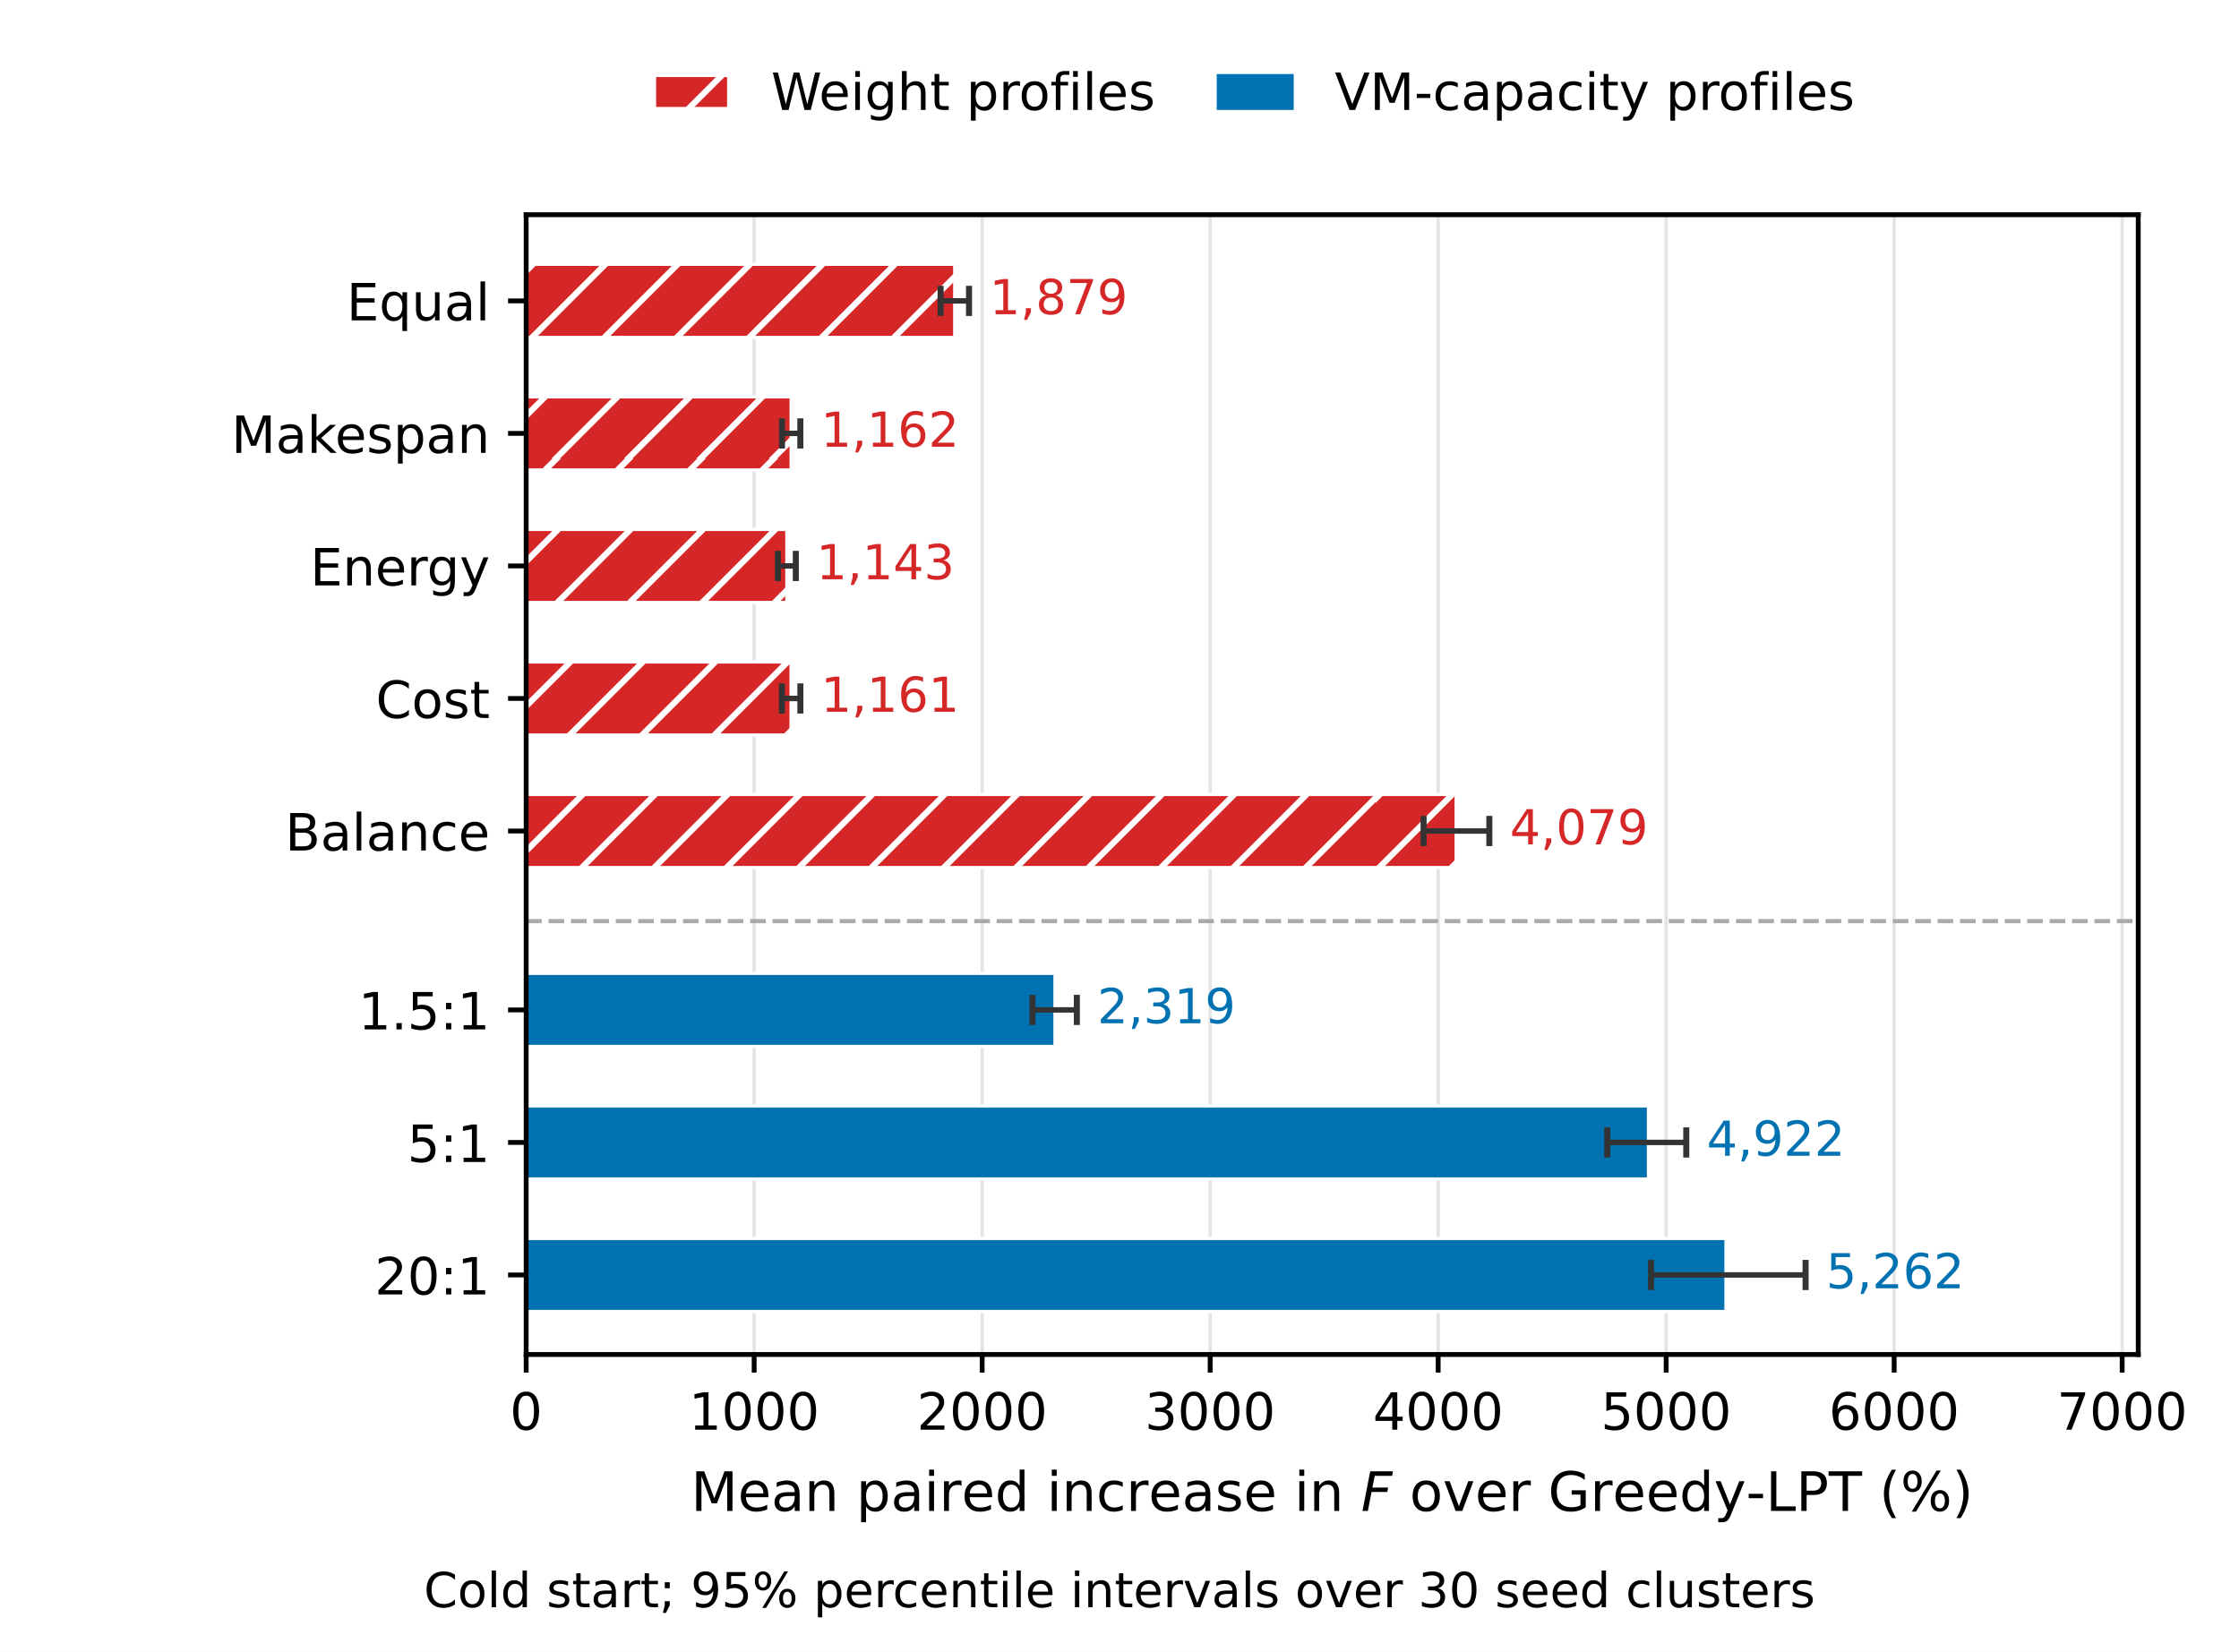
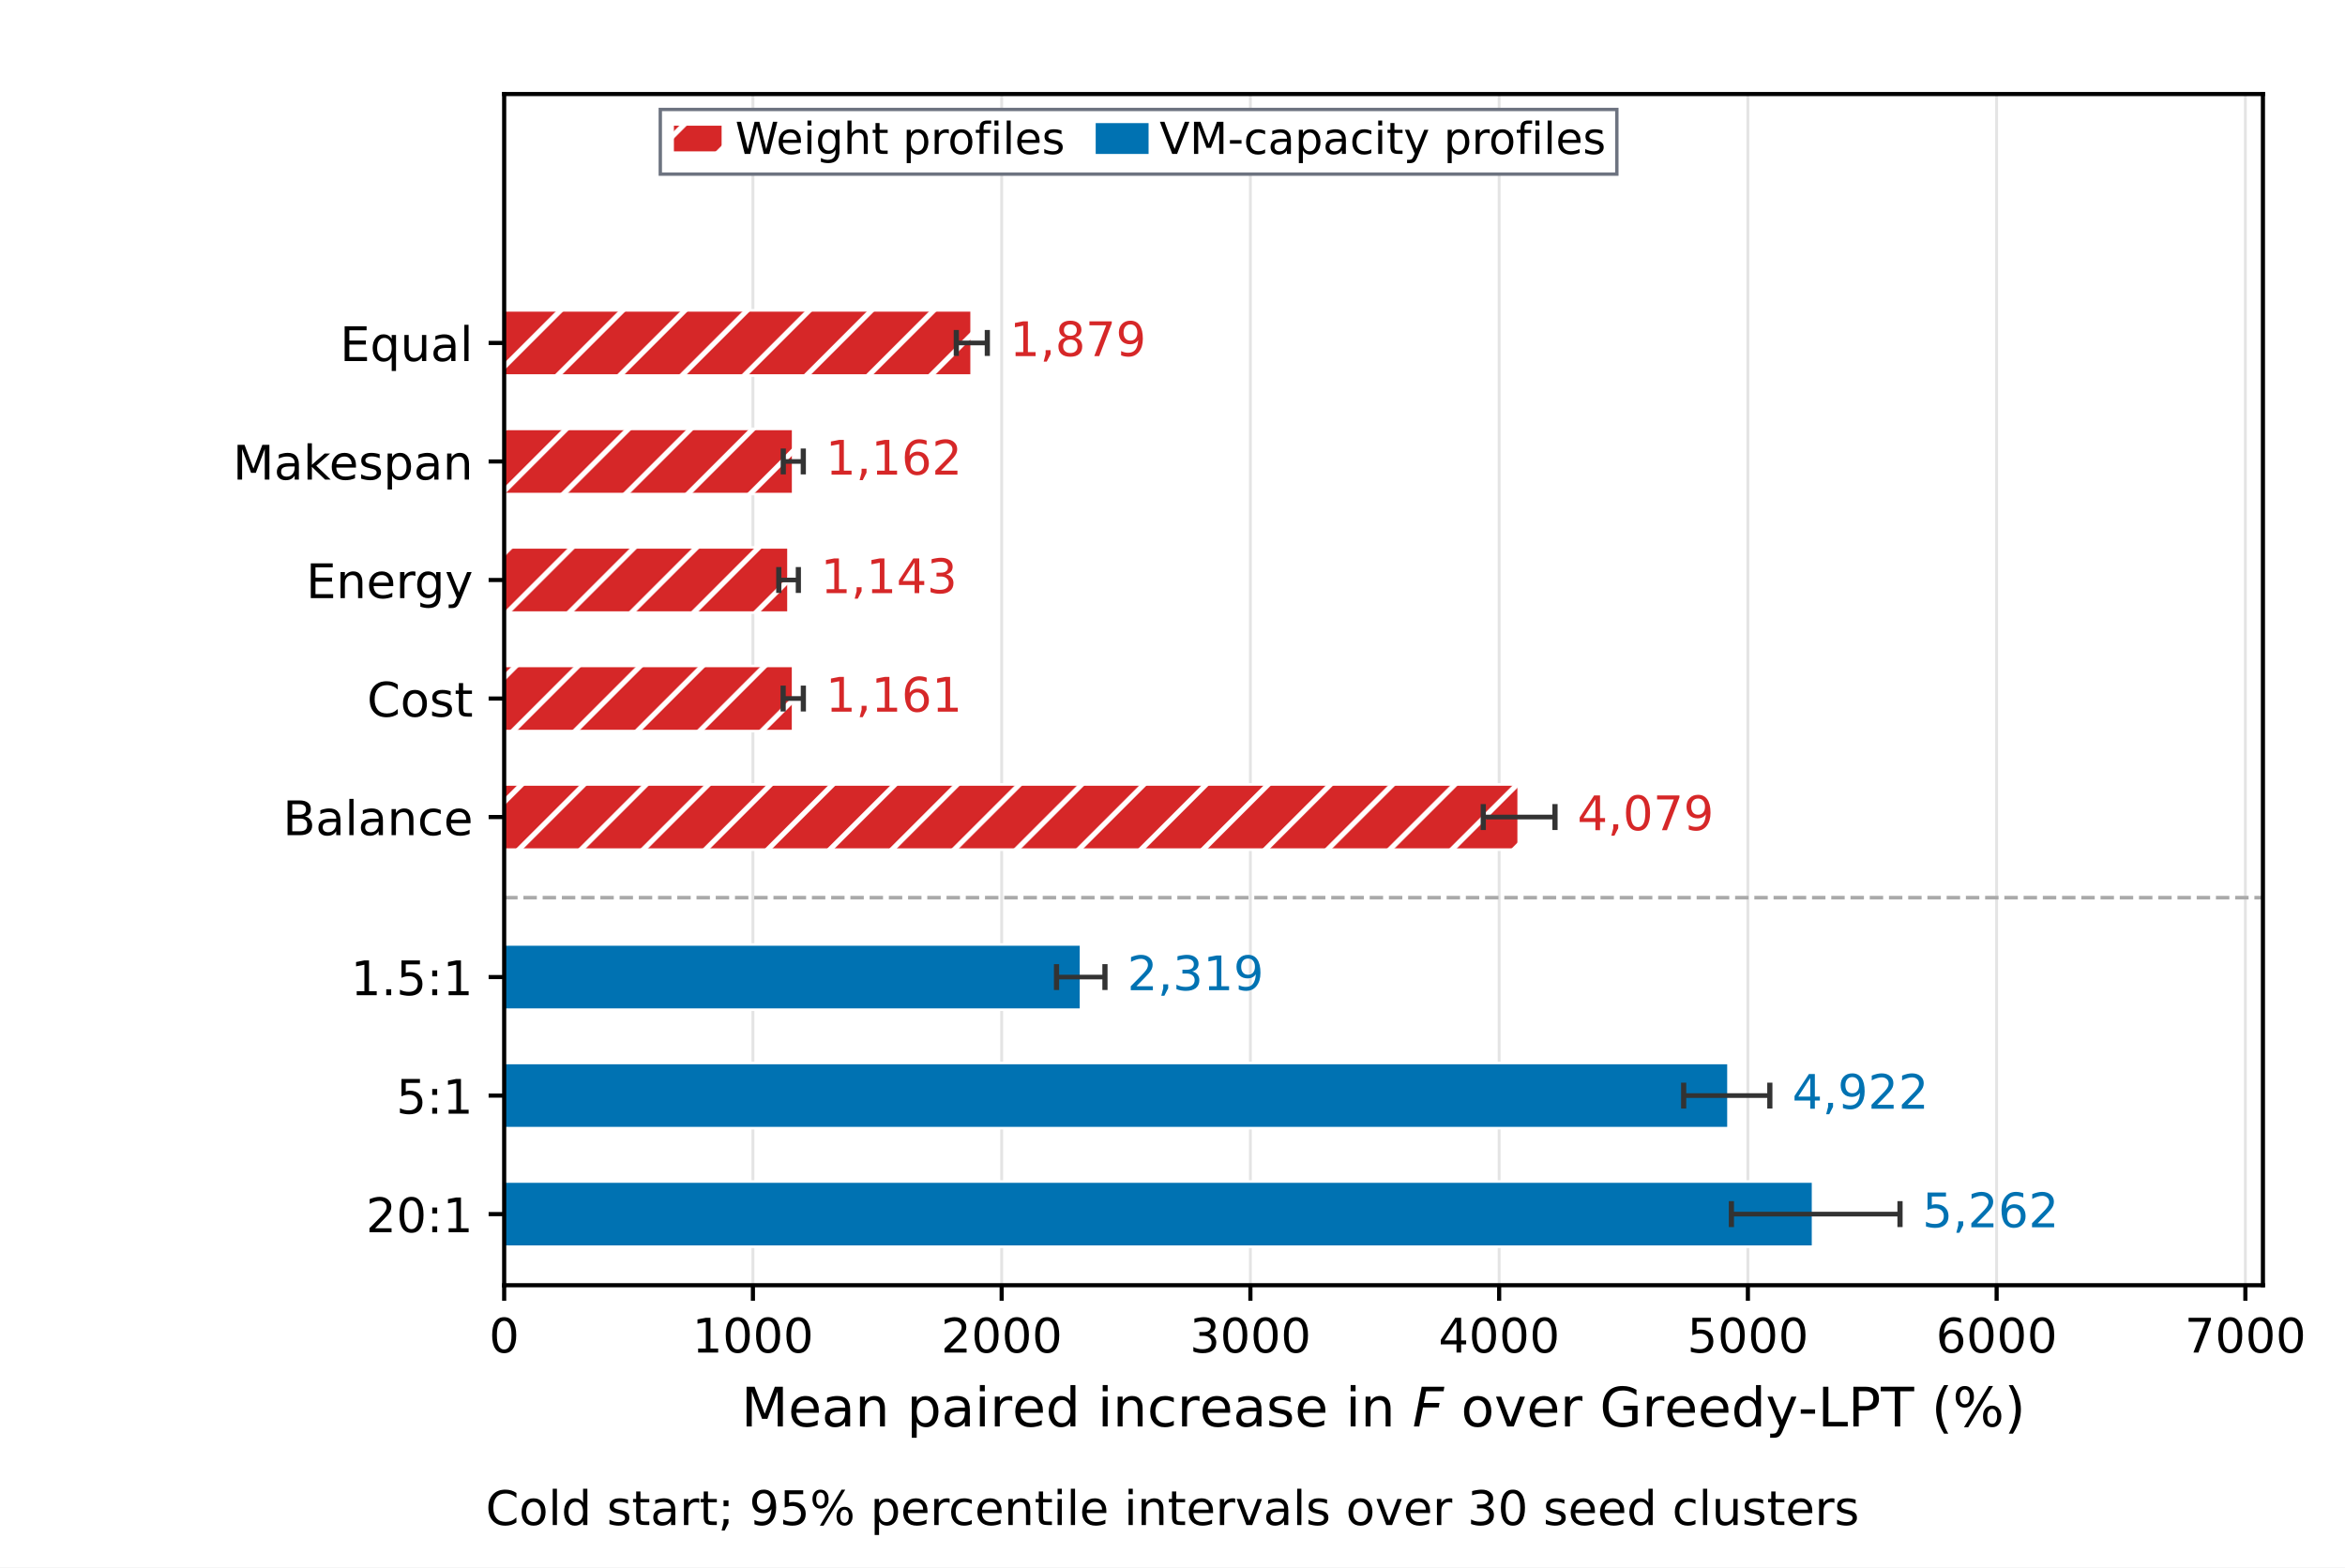
- <svg xmlns="http://www.w3.org/2000/svg" xmlns:xlink="http://www.w3.org/1999/xlink" width="370.772pt" height="273.6pt" viewBox="0 0 370.772 273.6" version="1.1">
+ <svg xmlns="http://www.w3.org/2000/svg" xmlns:xlink="http://www.w3.org/1999/xlink" width="452.341pt" height="302.4pt" viewBox="0 0 452.341 302.4" version="1.1">
  <defs>
    <style type="text/css">*{stroke-linejoin: round; stroke-linecap: butt}</style>
  </defs>
  <g id="figure_1">
    <g id="patch_1">
-       <path d="M 0 273.6  L 370.772 273.6  L 370.772 0  L 0 0  z " style="fill: #ffffff" />
+       <path d="M 0 302.4  L 452.341 302.4  L 452.341 0  L 0 0  z " style="fill: #ffffff" />
    </g>
    <g id="axes_1">
      <g id="patch_2">
-         <path d="M 87.131 224.352  L 354.087 224.352  L 354.087 35.568  L 87.131 35.568  z " style="fill: #ffffff" />
+         <path d="M 97.253 247.968  L 436.509 247.968  L 436.509 18.144  L 97.253 18.144  z " style="fill: #ffffff" />
      </g>
      <g id="matplotlib.axis_1">
        <g id="xtick_1">
          <g id="line2d_1">
-             <path d="M 87.131 224.352  L 87.131 35.568  " clip-path="url(#p1572d482dd)" style="fill: none; stroke: #e4e4e4; stroke-width: 0.55; stroke-linecap: square" />
+             <path d="M 97.253 247.968  L 97.253 18.144  " clip-path="url(#p13bba86747)" style="fill: none; stroke: #e4e4e4; stroke-width: 0.55; stroke-linecap: square" />
          </g>
          <g id="line2d_2">
            <defs>
              <path id="mb1f124d450" d="M 0 0  L 0 3  " style="stroke: #000000; stroke-width: 0.8" />
            </defs>
            <g>
-               <use xlink:href="#mb1f124d450" x="87.131" y="224.352" style="stroke: #000000; stroke-width: 0.8" />
+               <use xlink:href="#mb1f124d450" x="97.253" y="247.968" style="stroke: #000000; stroke-width: 0.8" />
            </g>
          </g>
          <g id="text_1">
-             <text style="font-size: 8.5px; font-family: 'DejaVu Sans'; text-anchor: middle" x="87.131" y="236.811" transform="rotate(-0 87.13134 236.8107)">0</text>
+             <text style="font-size: 9.2px; font-family: 'DejaVu Sans'; text-anchor: middle" x="97.253" y="260.959" transform="rotate(-0 97.25341 260.9586)">0</text>
          </g>
        </g>
        <g id="xtick_2">
          <g id="line2d_3">
-             <path d="M 124.887 224.352  L 124.887 35.568  " clip-path="url(#p1572d482dd)" style="fill: none; stroke: #e4e4e4; stroke-width: 0.55; stroke-linecap: square" />
+             <path d="M 145.235 247.968  L 145.235 18.144  " clip-path="url(#p13bba86747)" style="fill: none; stroke: #e4e4e4; stroke-width: 0.55; stroke-linecap: square" />
          </g>
          <g id="line2d_4">
            <g>
-               <use xlink:href="#mb1f124d450" x="124.887" y="224.352" style="stroke: #000000; stroke-width: 0.8" />
+               <use xlink:href="#mb1f124d450" x="145.235" y="247.968" style="stroke: #000000; stroke-width: 0.8" />
            </g>
          </g>
          <g id="text_2">
-             <text style="font-size: 8.5px; font-family: 'DejaVu Sans'; text-anchor: middle" x="124.887" y="236.811" transform="rotate(-0 124.8873 236.8107)">1000</text>
+             <text style="font-size: 9.2px; font-family: 'DejaVu Sans'; text-anchor: middle" x="145.235" y="260.959" transform="rotate(-0 145.235 260.9586)">1000</text>
          </g>
        </g>
        <g id="xtick_3">
          <g id="line2d_5">
-             <path d="M 162.643 224.352  L 162.643 35.568  " clip-path="url(#p1572d482dd)" style="fill: none; stroke: #e4e4e4; stroke-width: 0.55; stroke-linecap: square" />
+             <path d="M 193.217 247.968  L 193.217 18.144  " clip-path="url(#p13bba86747)" style="fill: none; stroke: #e4e4e4; stroke-width: 0.55; stroke-linecap: square" />
          </g>
          <g id="line2d_6">
            <g>
-               <use xlink:href="#mb1f124d450" x="162.643" y="224.352" style="stroke: #000000; stroke-width: 0.8" />
+               <use xlink:href="#mb1f124d450" x="193.217" y="247.968" style="stroke: #000000; stroke-width: 0.8" />
            </g>
          </g>
          <g id="text_3">
-             <text style="font-size: 8.5px; font-family: 'DejaVu Sans'; text-anchor: middle" x="162.643" y="236.811" transform="rotate(-0 162.6433 236.8107)">2000</text>
+             <text style="font-size: 9.2px; font-family: 'DejaVu Sans'; text-anchor: middle" x="193.217" y="260.959" transform="rotate(-0 193.2166 260.9586)">2000</text>
          </g>
        </g>
        <g id="xtick_4">
          <g id="line2d_7">
-             <path d="M 200.399 224.352  L 200.399 35.568  " clip-path="url(#p1572d482dd)" style="fill: none; stroke: #e4e4e4; stroke-width: 0.55; stroke-linecap: square" />
+             <path d="M 241.198 247.968  L 241.198 18.144  " clip-path="url(#p13bba86747)" style="fill: none; stroke: #e4e4e4; stroke-width: 0.55; stroke-linecap: square" />
          </g>
          <g id="line2d_8">
            <g>
-               <use xlink:href="#mb1f124d450" x="200.399" y="224.352" style="stroke: #000000; stroke-width: 0.8" />
+               <use xlink:href="#mb1f124d450" x="241.198" y="247.968" style="stroke: #000000; stroke-width: 0.8" />
            </g>
          </g>
          <g id="text_4">
-             <text style="font-size: 8.5px; font-family: 'DejaVu Sans'; text-anchor: middle" x="200.399" y="236.811" transform="rotate(-0 200.3993 236.8107)">3000</text>
+             <text style="font-size: 9.2px; font-family: 'DejaVu Sans'; text-anchor: middle" x="241.198" y="260.959" transform="rotate(-0 241.1982 260.9586)">3000</text>
          </g>
        </g>
        <g id="xtick_5">
          <g id="line2d_9">
-             <path d="M 238.155 224.352  L 238.155 35.568  " clip-path="url(#p1572d482dd)" style="fill: none; stroke: #e4e4e4; stroke-width: 0.55; stroke-linecap: square" />
+             <path d="M 289.18 247.968  L 289.18 18.144  " clip-path="url(#p13bba86747)" style="fill: none; stroke: #e4e4e4; stroke-width: 0.55; stroke-linecap: square" />
          </g>
          <g id="line2d_10">
            <g>
-               <use xlink:href="#mb1f124d450" x="238.155" y="224.352" style="stroke: #000000; stroke-width: 0.8" />
+               <use xlink:href="#mb1f124d450" x="289.18" y="247.968" style="stroke: #000000; stroke-width: 0.8" />
            </g>
          </g>
          <g id="text_5">
-             <text style="font-size: 8.5px; font-family: 'DejaVu Sans'; text-anchor: middle" x="238.155" y="236.811" transform="rotate(-0 238.1553 236.8107)">4000</text>
+             <text style="font-size: 9.2px; font-family: 'DejaVu Sans'; text-anchor: middle" x="289.18" y="260.959" transform="rotate(-0 289.1797 260.9586)">4000</text>
          </g>
        </g>
        <g id="xtick_6">
          <g id="line2d_11">
-             <path d="M 275.911 224.352  L 275.911 35.568  " clip-path="url(#p1572d482dd)" style="fill: none; stroke: #e4e4e4; stroke-width: 0.55; stroke-linecap: square" />
+             <path d="M 337.161 247.968  L 337.161 18.144  " clip-path="url(#p13bba86747)" style="fill: none; stroke: #e4e4e4; stroke-width: 0.55; stroke-linecap: square" />
          </g>
          <g id="line2d_12">
            <g>
-               <use xlink:href="#mb1f124d450" x="275.911" y="224.352" style="stroke: #000000; stroke-width: 0.8" />
+               <use xlink:href="#mb1f124d450" x="337.161" y="247.968" style="stroke: #000000; stroke-width: 0.8" />
            </g>
          </g>
          <g id="text_6">
-             <text style="font-size: 8.5px; font-family: 'DejaVu Sans'; text-anchor: middle" x="275.911" y="236.811" transform="rotate(-0 275.9113 236.8107)">5000</text>
+             <text style="font-size: 9.2px; font-family: 'DejaVu Sans'; text-anchor: middle" x="337.161" y="260.959" transform="rotate(-0 337.1613 260.9586)">5000</text>
          </g>
        </g>
        <g id="xtick_7">
          <g id="line2d_13">
-             <path d="M 313.667 224.352  L 313.667 35.568  " clip-path="url(#p1572d482dd)" style="fill: none; stroke: #e4e4e4; stroke-width: 0.55; stroke-linecap: square" />
+             <path d="M 385.143 247.968  L 385.143 18.144  " clip-path="url(#p13bba86747)" style="fill: none; stroke: #e4e4e4; stroke-width: 0.55; stroke-linecap: square" />
          </g>
          <g id="line2d_14">
            <g>
-               <use xlink:href="#mb1f124d450" x="313.667" y="224.352" style="stroke: #000000; stroke-width: 0.8" />
+               <use xlink:href="#mb1f124d450" x="385.143" y="247.968" style="stroke: #000000; stroke-width: 0.8" />
            </g>
          </g>
          <g id="text_7">
-             <text style="font-size: 8.5px; font-family: 'DejaVu Sans'; text-anchor: middle" x="313.667" y="236.811" transform="rotate(-0 313.6673 236.8107)">6000</text>
+             <text style="font-size: 9.2px; font-family: 'DejaVu Sans'; text-anchor: middle" x="385.143" y="260.959" transform="rotate(-0 385.1429 260.9586)">6000</text>
          </g>
        </g>
        <g id="xtick_8">
          <g id="line2d_15">
-             <path d="M 351.423 224.352  L 351.423 35.568  " clip-path="url(#p1572d482dd)" style="fill: none; stroke: #e4e4e4; stroke-width: 0.55; stroke-linecap: square" />
+             <path d="M 433.124 247.968  L 433.124 18.144  " clip-path="url(#p13bba86747)" style="fill: none; stroke: #e4e4e4; stroke-width: 0.55; stroke-linecap: square" />
          </g>
          <g id="line2d_16">
            <g>
-               <use xlink:href="#mb1f124d450" x="351.423" y="224.352" style="stroke: #000000; stroke-width: 0.8" />
+               <use xlink:href="#mb1f124d450" x="433.124" y="247.968" style="stroke: #000000; stroke-width: 0.8" />
            </g>
          </g>
          <g id="text_8">
-             <text style="font-size: 8.5px; font-family: 'DejaVu Sans'; text-anchor: middle" x="351.423" y="236.811" transform="rotate(-0 351.4233 236.8107)">7000</text>
+             <text style="font-size: 9.2px; font-family: 'DejaVu Sans'; text-anchor: middle" x="433.124" y="260.959" transform="rotate(-0 433.1245 260.9586)">7000</text>
          </g>
        </g>
        <g id="text_9">
-           <g transform="translate(114.4091 250.4184)">
+           <g transform="translate(142.9814 275.8519)">
            <text>
-               <tspan x="0" y="-0.156" style="font-size: 9px; font-family: 'DejaVu Sans'">M</tspan>
-               <tspan x="7.765" y="-0.156" style="font-size: 9px; font-family: 'DejaVu Sans'">e</tspan>
-               <tspan x="13.302" y="-0.156" style="font-size: 9px; font-family: 'DejaVu Sans'">a</tspan>
-               <tspan x="18.817" y="-0.156" style="font-size: 9px; font-family: 'DejaVu Sans'">n</tspan>
-               <tspan x="24.521" y="-0.156" style="font-size: 9px; font-family: 'DejaVu Sans'"> </tspan>
-               <tspan x="27.382" y="-0.156" style="font-size: 9px; font-family: 'DejaVu Sans'">p</tspan>
-               <tspan x="33.095" y="-0.156" style="font-size: 9px; font-family: 'DejaVu Sans'">a</tspan>
-               <tspan x="38.61" y="-0.156" style="font-size: 9px; font-family: 'DejaVu Sans'">i</tspan>
-               <tspan x="41.111" y="-0.156" style="font-size: 9px; font-family: 'DejaVu Sans'">r</tspan>
-               <tspan x="44.811" y="-0.156" style="font-size: 9px; font-family: 'DejaVu Sans'">e</tspan>
-               <tspan x="50.348" y="-0.156" style="font-size: 9px; font-family: 'DejaVu Sans'">d</tspan>
-               <tspan x="56.061" y="-0.156" style="font-size: 9px; font-family: 'DejaVu Sans'"> </tspan>
-               <tspan x="58.922" y="-0.156" style="font-size: 9px; font-family: 'DejaVu Sans'">i</tspan>
-               <tspan x="61.422" y="-0.156" style="font-size: 9px; font-family: 'DejaVu Sans'">n</tspan>
-               <tspan x="67.126" y="-0.156" style="font-size: 9px; font-family: 'DejaVu Sans'">c</tspan>
-               <tspan x="72.075" y="-0.156" style="font-size: 9px; font-family: 'DejaVu Sans'">r</tspan>
-               <tspan x="75.775" y="-0.156" style="font-size: 9px; font-family: 'DejaVu Sans'">e</tspan>
-               <tspan x="81.312" y="-0.156" style="font-size: 9px; font-family: 'DejaVu Sans'">a</tspan>
-               <tspan x="86.827" y="-0.156" style="font-size: 9px; font-family: 'DejaVu Sans'">s</tspan>
-               <tspan x="91.516" y="-0.156" style="font-size: 9px; font-family: 'DejaVu Sans'">e</tspan>
-               <tspan x="97.053" y="-0.156" style="font-size: 9px; font-family: 'DejaVu Sans'"> </tspan>
-               <tspan x="99.914" y="-0.156" style="font-size: 9px; font-family: 'DejaVu Sans'">i</tspan>
-               <tspan x="102.415" y="-0.156" style="font-size: 9px; font-family: 'DejaVu Sans'">n</tspan>
-               <tspan x="108.119" y="-0.156" style="font-size: 9px; font-family: 'DejaVu Sans'"> </tspan>
-               <tspan x="116.156" y="-0.156" style="font-size: 9px; font-family: 'DejaVu Sans'"> </tspan>
-               <tspan x="119.017" y="-0.156" style="font-size: 9px; font-family: 'DejaVu Sans'">o</tspan>
-               <tspan x="124.523" y="-0.156" style="font-size: 9px; font-family: 'DejaVu Sans'">v</tspan>
-               <tspan x="129.85" y="-0.156" style="font-size: 9px; font-family: 'DejaVu Sans'">e</tspan>
-               <tspan x="135.387" y="-0.156" style="font-size: 9px; font-family: 'DejaVu Sans'">r</tspan>
-               <tspan x="139.087" y="-0.156" style="font-size: 9px; font-family: 'DejaVu Sans'"> </tspan>
-               <tspan x="141.948" y="-0.156" style="font-size: 9px; font-family: 'DejaVu Sans'">G</tspan>
-               <tspan x="148.922" y="-0.156" style="font-size: 9px; font-family: 'DejaVu Sans'">r</tspan>
-               <tspan x="152.622" y="-0.156" style="font-size: 9px; font-family: 'DejaVu Sans'">e</tspan>
-               <tspan x="158.159" y="-0.156" style="font-size: 9px; font-family: 'DejaVu Sans'">e</tspan>
-               <tspan x="163.696" y="-0.156" style="font-size: 9px; font-family: 'DejaVu Sans'">d</tspan>
-               <tspan x="169.409" y="-0.156" style="font-size: 9px; font-family: 'DejaVu Sans'">y</tspan>
-               <tspan x="174.735" y="-0.156" style="font-size: 9px; font-family: 'DejaVu Sans'">-</tspan>
-               <tspan x="177.983" y="-0.156" style="font-size: 9px; font-family: 'DejaVu Sans'">L</tspan>
-               <tspan x="182.997" y="-0.156" style="font-size: 9px; font-family: 'DejaVu Sans'">P</tspan>
-               <tspan x="188.424" y="-0.156" style="font-size: 9px; font-family: 'DejaVu Sans'">T</tspan>
-               <tspan x="193.922" y="-0.156" style="font-size: 9px; font-family: 'DejaVu Sans'"> </tspan>
-               <tspan x="196.783" y="-0.156" style="font-size: 9px; font-family: 'DejaVu Sans'">(</tspan>
-               <tspan x="200.294" y="-0.156" style="font-size: 9px; font-family: 'DejaVu Sans'">%</tspan>
-               <tspan x="208.846" y="-0.156" style="font-size: 9px; font-family: 'DejaVu Sans'">)</tspan>
-               <tspan x="110.979" y="-0.156" style="font-style: oblique; font-size: 9px; font-family: 'DejaVu Sans'">F</tspan>
+               <tspan x="0" y="-0.641" style="font-size: 10.5px; font-family: 'DejaVu Sans'">M</tspan>
+               <tspan x="9.059" y="-0.641" style="font-size: 10.5px; font-family: 'DejaVu Sans'">e</tspan>
+               <tspan x="15.519" y="-0.641" style="font-size: 10.5px; font-family: 'DejaVu Sans'">a</tspan>
+               <tspan x="21.954" y="-0.641" style="font-size: 10.5px; font-family: 'DejaVu Sans'">n</tspan>
+               <tspan x="28.608" y="-0.641" style="font-size: 10.5px; font-family: 'DejaVu Sans'"> </tspan>
+               <tspan x="31.946" y="-0.641" style="font-size: 10.5px; font-family: 'DejaVu Sans'">p</tspan>
+               <tspan x="38.611" y="-0.641" style="font-size: 10.5px; font-family: 'DejaVu Sans'">a</tspan>
+               <tspan x="45.045" y="-0.641" style="font-size: 10.5px; font-family: 'DejaVu Sans'">i</tspan>
+               <tspan x="47.963" y="-0.641" style="font-size: 10.5px; font-family: 'DejaVu Sans'">r</tspan>
+               <tspan x="52.28" y="-0.641" style="font-size: 10.5px; font-family: 'DejaVu Sans'">e</tspan>
+               <tspan x="58.74" y="-0.641" style="font-size: 10.5px; font-family: 'DejaVu Sans'">d</tspan>
+               <tspan x="65.405" y="-0.641" style="font-size: 10.5px; font-family: 'DejaVu Sans'"> </tspan>
+               <tspan x="68.742" y="-0.641" style="font-size: 10.5px; font-family: 'DejaVu Sans'">i</tspan>
+               <tspan x="71.659" y="-0.641" style="font-size: 10.5px; font-family: 'DejaVu Sans'">n</tspan>
+               <tspan x="78.314" y="-0.641" style="font-size: 10.5px; font-family: 'DejaVu Sans'">c</tspan>
+               <tspan x="84.087" y="-0.641" style="font-size: 10.5px; font-family: 'DejaVu Sans'">r</tspan>
+               <tspan x="88.404" y="-0.641" style="font-size: 10.5px; font-family: 'DejaVu Sans'">e</tspan>
+               <tspan x="94.864" y="-0.641" style="font-size: 10.5px; font-family: 'DejaVu Sans'">a</tspan>
+               <tspan x="101.298" y="-0.641" style="font-size: 10.5px; font-family: 'DejaVu Sans'">s</tspan>
+               <tspan x="106.769" y="-0.641" style="font-size: 10.5px; font-family: 'DejaVu Sans'">e</tspan>
+               <tspan x="113.229" y="-0.641" style="font-size: 10.5px; font-family: 'DejaVu Sans'"> </tspan>
+               <tspan x="116.566" y="-0.641" style="font-size: 10.5px; font-family: 'DejaVu Sans'">i</tspan>
+               <tspan x="119.484" y="-0.641" style="font-size: 10.5px; font-family: 'DejaVu Sans'">n</tspan>
+               <tspan x="126.138" y="-0.641" style="font-size: 10.5px; font-family: 'DejaVu Sans'"> </tspan>
+               <tspan x="135.516" y="-0.641" style="font-size: 10.5px; font-family: 'DejaVu Sans'"> </tspan>
+               <tspan x="138.853" y="-0.641" style="font-size: 10.5px; font-family: 'DejaVu Sans'">o</tspan>
+               <tspan x="145.277" y="-0.641" style="font-size: 10.5px; font-family: 'DejaVu Sans'">v</tspan>
+               <tspan x="151.491" y="-0.641" style="font-size: 10.5px; font-family: 'DejaVu Sans'">e</tspan>
+               <tspan x="157.951" y="-0.641" style="font-size: 10.5px; font-family: 'DejaVu Sans'">r</tspan>
+               <tspan x="162.268" y="-0.641" style="font-size: 10.5px; font-family: 'DejaVu Sans'"> </tspan>
+               <tspan x="165.606" y="-0.641" style="font-size: 10.5px; font-family: 'DejaVu Sans'">G</tspan>
+               <tspan x="173.742" y="-0.641" style="font-size: 10.5px; font-family: 'DejaVu Sans'">r</tspan>
+               <tspan x="178.059" y="-0.641" style="font-size: 10.5px; font-family: 'DejaVu Sans'">e</tspan>
+               <tspan x="184.519" y="-0.641" style="font-size: 10.5px; font-family: 'DejaVu Sans'">e</tspan>
+               <tspan x="190.979" y="-0.641" style="font-size: 10.5px; font-family: 'DejaVu Sans'">d</tspan>
+               <tspan x="197.644" y="-0.641" style="font-size: 10.5px; font-family: 'DejaVu Sans'">y</tspan>
+               <tspan x="203.858" y="-0.641" style="font-size: 10.5px; font-family: 'DejaVu Sans'">-</tspan>
+               <tspan x="207.647" y="-0.641" style="font-size: 10.5px; font-family: 'DejaVu Sans'">L</tspan>
+               <tspan x="213.497" y="-0.641" style="font-size: 10.5px; font-family: 'DejaVu Sans'">P</tspan>
+               <tspan x="219.828" y="-0.641" style="font-size: 10.5px; font-family: 'DejaVu Sans'">T</tspan>
+               <tspan x="226.242" y="-0.641" style="font-size: 10.5px; font-family: 'DejaVu Sans'"> </tspan>
+               <tspan x="229.58" y="-0.641" style="font-size: 10.5px; font-family: 'DejaVu Sans'">(</tspan>
+               <tspan x="233.676" y="-0.641" style="font-size: 10.5px; font-family: 'DejaVu Sans'">%</tspan>
+               <tspan x="243.653" y="-0.641" style="font-size: 10.5px; font-family: 'DejaVu Sans'">)</tspan>
+               <tspan x="129.476" y="-0.641" style="font-style: oblique; font-size: 10.5px; font-family: 'DejaVu Sans'">F</tspan>
            </text>
          </g>
        </g>
      </g>
      <g id="matplotlib.axis_2">
        <g id="ytick_1">
          <g id="line2d_17">
            <defs>
              <path id="md51620e7d2" d="M 0 0  L -3 0  " style="stroke: #000000; stroke-width: 0.8" />
            </defs>
            <g>
-               <use xlink:href="#md51620e7d2" x="87.131" y="49.837" style="stroke: #000000; stroke-width: 0.8" />
+               <use xlink:href="#md51620e7d2" x="97.253" y="66.167" style="stroke: #000000; stroke-width: 0.8" />
            </g>
          </g>
          <g id="text_10">
-             <text style="font-size: 8.5px; font-family: 'DejaVu Sans'; text-anchor: end" x="81.131" y="53.066" transform="rotate(-0 81.13134 53.06589)">Equal</text>
+             <text style="font-size: 9.2px; font-family: 'DejaVu Sans'; text-anchor: end" x="91.253" y="69.662" transform="rotate(-0 91.25341 69.66221)">Equal</text>
          </g>
        </g>
        <g id="ytick_2">
          <g id="line2d_18">
            <g>
-               <use xlink:href="#md51620e7d2" x="87.131" y="71.788" style="stroke: #000000; stroke-width: 0.8" />
+               <use xlink:href="#md51620e7d2" x="97.253" y="89.035" style="stroke: #000000; stroke-width: 0.8" />
            </g>
          </g>
          <g id="text_11">
-             <text style="font-size: 8.5px; font-family: 'DejaVu Sans'; text-anchor: end" x="81.131" y="75.018" transform="rotate(-0 81.13134 75.01752)">Makespan</text>
+             <text style="font-size: 9.2px; font-family: 'DejaVu Sans'; text-anchor: end" x="91.253" y="92.53" transform="rotate(-0 91.25341 92.53027)">Makespan</text>
          </g>
        </g>
        <g id="ytick_3">
          <g id="line2d_19">
            <g>
-               <use xlink:href="#md51620e7d2" x="87.131" y="93.74" style="stroke: #000000; stroke-width: 0.8" />
+               <use xlink:href="#md51620e7d2" x="97.253" y="111.903" style="stroke: #000000; stroke-width: 0.8" />
            </g>
          </g>
          <g id="text_12">
-             <text style="font-size: 8.5px; font-family: 'DejaVu Sans'; text-anchor: end" x="81.131" y="96.969" transform="rotate(-0 81.13134 96.96915)">Energy</text>
+             <text style="font-size: 9.2px; font-family: 'DejaVu Sans'; text-anchor: end" x="91.253" y="115.398" transform="rotate(-0 91.25341 115.3983)">Energy</text>
          </g>
        </g>
        <g id="ytick_4">
          <g id="line2d_20">
            <g>
-               <use xlink:href="#md51620e7d2" x="87.131" y="115.691" style="stroke: #000000; stroke-width: 0.8" />
+               <use xlink:href="#md51620e7d2" x="97.253" y="134.771" style="stroke: #000000; stroke-width: 0.8" />
            </g>
          </g>
          <g id="text_13">
-             <text style="font-size: 8.5px; font-family: 'DejaVu Sans'; text-anchor: end" x="81.131" y="118.921" transform="rotate(-0 81.13134 118.9208)">Cost</text>
+             <text style="font-size: 9.2px; font-family: 'DejaVu Sans'; text-anchor: end" x="91.253" y="138.266" transform="rotate(-0 91.25341 138.2664)">Cost</text>
          </g>
        </g>
        <g id="ytick_5">
          <g id="line2d_21">
            <g>
-               <use xlink:href="#md51620e7d2" x="87.131" y="137.643" style="stroke: #000000; stroke-width: 0.8" />
+               <use xlink:href="#md51620e7d2" x="97.253" y="157.639" style="stroke: #000000; stroke-width: 0.8" />
            </g>
          </g>
          <g id="text_14">
-             <text style="font-size: 8.5px; font-family: 'DejaVu Sans'; text-anchor: end" x="81.131" y="140.872" transform="rotate(-0 81.13134 140.8724)">Balance</text>
+             <text style="font-size: 9.2px; font-family: 'DejaVu Sans'; text-anchor: end" x="91.253" y="161.134" transform="rotate(-0 91.25341 161.1344)">Balance</text>
          </g>
        </g>
        <g id="ytick_6">
          <g id="line2d_22">
            <g>
-               <use xlink:href="#md51620e7d2" x="87.131" y="167.278" style="stroke: #000000; stroke-width: 0.8" />
+               <use xlink:href="#md51620e7d2" x="97.253" y="188.511" style="stroke: #000000; stroke-width: 0.8" />
            </g>
          </g>
          <g id="text_15">
-             <text style="font-size: 8.5px; font-family: 'DejaVu Sans'; text-anchor: end" x="81.131" y="170.507" transform="rotate(-0 81.13134 170.5071)">1.5:1</text>
+             <text style="font-size: 9.2px; font-family: 'DejaVu Sans'; text-anchor: end" x="91.253" y="192.006" transform="rotate(-0 91.25341 192.0063)">1.5:1</text>
          </g>
        </g>
        <g id="ytick_7">
          <g id="line2d_23">
            <g>
-               <use xlink:href="#md51620e7d2" x="87.131" y="189.229" style="stroke: #000000; stroke-width: 0.8" />
+               <use xlink:href="#md51620e7d2" x="97.253" y="211.379" style="stroke: #000000; stroke-width: 0.8" />
            </g>
          </g>
          <g id="text_16">
-             <text style="font-size: 8.5px; font-family: 'DejaVu Sans'; text-anchor: end" x="81.131" y="192.459" transform="rotate(-0 81.13134 192.4587)">5:1</text>
+             <text style="font-size: 9.2px; font-family: 'DejaVu Sans'; text-anchor: end" x="91.253" y="214.874" transform="rotate(-0 91.25341 214.8744)">5:1</text>
          </g>
        </g>
        <g id="ytick_8">
          <g id="line2d_24">
            <g>
-               <use xlink:href="#md51620e7d2" x="87.131" y="211.181" style="stroke: #000000; stroke-width: 0.8" />
+               <use xlink:href="#md51620e7d2" x="97.253" y="234.247" style="stroke: #000000; stroke-width: 0.8" />
            </g>
          </g>
          <g id="text_17">
-             <text style="font-size: 8.5px; font-family: 'DejaVu Sans'; text-anchor: end" x="81.131" y="214.41" transform="rotate(-0 81.13134 214.4104)">20:1</text>
-           </g>
-         </g>
+             <text style="font-size: 9.2px; font-family: 'DejaVu Sans'; text-anchor: end" x="91.253" y="237.742" transform="rotate(-0 91.25341 237.7424)">20:1</text>
+           </g>
+         </g>
+       </g>
+       <g id="profile_bar_0">
+         <path d="M 97.253 59.878  L 187.422 59.878  L 187.422 72.456  L 97.253 72.456  z " clip-path="url(#p13bba86747)" style="fill: url(#he9714c43db); stroke: #ffffff; stroke-width: 0.5; stroke-linejoin: miter" />
+       </g>
+       <g id="profile_bar_1">
+         <path d="M 97.253 82.746  L 152.994 82.746  L 152.994 95.324  L 97.253 95.324  z " clip-path="url(#p13bba86747)" style="fill: url(#he9714c43db); stroke: #ffffff; stroke-width: 0.5; stroke-linejoin: miter" />
+       </g>
+       <g id="profile_bar_2">
+         <path d="M 97.253 105.614  L 152.094 105.614  L 152.094 118.192  L 97.253 118.192  z " clip-path="url(#p13bba86747)" style="fill: url(#he9714c43db); stroke: #ffffff; stroke-width: 0.5; stroke-linejoin: miter" />
+       </g>
+       <g id="profile_bar_3">
+         <path d="M 97.253 128.482  L 152.983 128.482  L 152.983 141.06  L 97.253 141.06  z " clip-path="url(#p13bba86747)" style="fill: url(#he9714c43db); stroke: #ffffff; stroke-width: 0.5; stroke-linejoin: miter" />
+       </g>
+       <g id="profile_bar_4">
+         <path d="M 97.253 151.35  L 292.949 151.35  L 292.949 163.928  L 97.253 163.928  z " clip-path="url(#p13bba86747)" style="fill: url(#he9714c43db); stroke: #ffffff; stroke-width: 0.5; stroke-linejoin: miter" />
+       </g>
+       <g id="profile_bar_5">
+         <path d="M 97.253 182.222  L 208.523 182.222  L 208.523 194.8  L 97.253 194.8  z " clip-path="url(#p13bba86747)" style="fill: #0072b2; stroke: #ffffff; stroke-width: 0.5; stroke-linejoin: miter" />
+       </g>
+       <g id="profile_bar_6">
+         <path d="M 97.253 205.09  L 333.416 205.09  L 333.416 217.668  L 97.253 217.668  z " clip-path="url(#p13bba86747)" style="fill: #0072b2; stroke: #ffffff; stroke-width: 0.5; stroke-linejoin: miter" />
+       </g>
+       <g id="profile_bar_7">
+         <path d="M 97.253 227.958  L 349.731 227.958  L 349.731 240.536  L 97.253 240.536  z " clip-path="url(#p13bba86747)" style="fill: #0072b2; stroke: #ffffff; stroke-width: 0.5; stroke-linejoin: miter" />
+       </g>
+       <g id="line2d_25">
+         <path d="M 97.253 173.189  L 436.509 173.189  " clip-path="url(#p13bba86747)" style="fill: none; stroke-dasharray: 2.59,1.12; stroke-dashoffset: 0; stroke: #aaaaaa; stroke-width: 0.7" />
      </g>
      <g id="patch_3">
-         <path d="M 87.131 43.8  L 158.084 43.8  L 158.084 55.873  L 87.131 55.873  z " clip-path="url(#p1572d482dd)" style="fill: url(#he9714c43db); stroke: #ffffff; stroke-width: 0.5; stroke-linejoin: miter" />
+         <path d="M 97.253 247.968  L 97.253 18.144  " style="fill: none; stroke: #000000; stroke-width: 0.8; stroke-linejoin: miter; stroke-linecap: square" />
      </g>
      <g id="patch_4">
-         <path d="M 87.131 65.751  L 130.993 65.751  L 130.993 77.825  L 87.131 77.825  z " clip-path="url(#p1572d482dd)" style="fill: url(#he9714c43db); stroke: #ffffff; stroke-width: 0.5; stroke-linejoin: miter" />
+         <path d="M 436.509 247.968  L 436.509 18.144  " style="fill: none; stroke: #000000; stroke-width: 0.8; stroke-linejoin: miter; stroke-linecap: square" />
      </g>
      <g id="patch_5">
-         <path d="M 87.131 87.703  L 130.284 87.703  L 130.284 99.777  L 87.131 99.777  z " clip-path="url(#p1572d482dd)" style="fill: url(#he9714c43db); stroke: #ffffff; stroke-width: 0.5; stroke-linejoin: miter" />
+         <path d="M 97.253 247.968  L 436.509 247.968  " style="fill: none; stroke: #000000; stroke-width: 0.8; stroke-linejoin: miter; stroke-linecap: square" />
      </g>
      <g id="patch_6">
-         <path d="M 87.131 109.655  L 130.984 109.655  L 130.984 121.728  L 87.131 121.728  z " clip-path="url(#p1572d482dd)" style="fill: url(#he9714c43db); stroke: #ffffff; stroke-width: 0.5; stroke-linejoin: miter" />
-       </g>
-       <g id="patch_7">
-         <path d="M 87.131 131.606  L 241.121 131.606  L 241.121 143.68  L 87.131 143.68  z " clip-path="url(#p1572d482dd)" style="fill: url(#he9714c43db); stroke: #ffffff; stroke-width: 0.5; stroke-linejoin: miter" />
-       </g>
-       <g id="patch_8">
-         <path d="M 87.131 161.241  L 174.687 161.241  L 174.687 173.314  L 87.131 173.314  z " clip-path="url(#p1572d482dd)" style="fill: #0072b2; stroke: #ffffff; stroke-width: 0.5; stroke-linejoin: miter" />
-       </g>
-       <g id="patch_9">
-         <path d="M 87.131 183.193  L 272.964 183.193  L 272.964 195.266  L 87.131 195.266  z " clip-path="url(#p1572d482dd)" style="fill: #0072b2; stroke: #ffffff; stroke-width: 0.5; stroke-linejoin: miter" />
-       </g>
-       <g id="patch_10">
-         <path d="M 87.131 205.144  L 285.802 205.144  L 285.802 217.218  L 87.131 217.218  z " clip-path="url(#p1572d482dd)" style="fill: #0072b2; stroke: #ffffff; stroke-width: 0.5; stroke-linejoin: miter" />
-       </g>
-       <g id="line2d_25">
-         <path d="M 87.131 152.57  L 354.087 152.57  " clip-path="url(#p1572d482dd)" style="fill: none; stroke-dasharray: 2.59,1.12; stroke-dashoffset: 0; stroke: #aaaaaa; stroke-width: 0.7" />
-       </g>
-       <g id="patch_11">
-         <path d="M 87.131 224.352  L 87.131 35.568  " style="fill: none; stroke: #000000; stroke-width: 0.8; stroke-linejoin: miter; stroke-linecap: square" />
-       </g>
-       <g id="patch_12">
-         <path d="M 354.087 224.352  L 354.087 35.568  " style="fill: none; stroke: #000000; stroke-width: 0.8; stroke-linejoin: miter; stroke-linecap: square" />
-       </g>
-       <g id="patch_13">
-         <path d="M 87.131 224.352  L 354.087 224.352  " style="fill: none; stroke: #000000; stroke-width: 0.8; stroke-linejoin: miter; stroke-linecap: square" />
-       </g>
-       <g id="patch_14">
-         <path d="M 87.131 35.568  L 354.087 35.568  " style="fill: none; stroke: #000000; stroke-width: 0.8; stroke-linejoin: miter; stroke-linecap: square" />
+         <path d="M 97.253 18.144  L 436.509 18.144  " style="fill: none; stroke: #000000; stroke-width: 0.8; stroke-linejoin: miter; stroke-linecap: square" />
      </g>
      <g id="LineCollection_1">
-         <path d="M 155.76 49.837  L 160.468 49.837  " clip-path="url(#p1572d482dd)" style="fill: none; stroke: #333333; stroke-width: 0.9" />
+         <path d="M 184.469 66.167  L 190.452 66.167  " clip-path="url(#p13bba86747)" style="fill: none; stroke: #333333; stroke-width: 0.9" />
      </g>
      <g id="line2d_26">
        <defs>
          <path id="mb08b79566f" d="M 0 2.5  L 0 -2.5  " style="stroke: #333333" />
        </defs>
-         <g clip-path="url(#p1572d482dd)">
-           <use xlink:href="#mb08b79566f" x="155.76" y="49.837" style="fill: #333333; stroke: #333333" />
+         <g clip-path="url(#p13bba86747)">
+           <use xlink:href="#mb08b79566f" x="184.469" y="66.167" style="fill: #333333; stroke: #333333" />
        </g>
      </g>
      <g id="line2d_27">
-         <g clip-path="url(#p1572d482dd)">
-           <use xlink:href="#mb08b79566f" x="160.468" y="49.837" style="fill: #333333; stroke: #333333" />
+         <g clip-path="url(#p13bba86747)">
+           <use xlink:href="#mb08b79566f" x="190.452" y="66.167" style="fill: #333333; stroke: #333333" />
        </g>
      </g>
      <g id="text_18">
-         <text style="font-size: 8px; font-family: 'DejaVu Sans'; text-anchor: start; fill: #d62728" x="163.858" y="52.044" transform="rotate(-0 163.8575 52.04406)">1,879</text>
+         <text style="font-size: 9.2px; font-family: 'DejaVu Sans'; text-anchor: start; fill: #d62728" x="194.76" y="68.706" transform="rotate(-0 194.7596 68.70555)">1,879</text>
      </g>
      <g id="LineCollection_2">
-         <path d="M 129.495 71.788  L 132.533 71.788  " clip-path="url(#p1572d482dd)" style="fill: none; stroke: #333333; stroke-width: 0.9" />
+         <path d="M 151.09 89.035  L 154.952 89.035  " clip-path="url(#p13bba86747)" style="fill: none; stroke: #333333; stroke-width: 0.9" />
      </g>
      <g id="line2d_28">
-         <g clip-path="url(#p1572d482dd)">
-           <use xlink:href="#mb08b79566f" x="129.495" y="71.788" style="fill: #333333; stroke: #333333" />
+         <g clip-path="url(#p13bba86747)">
+           <use xlink:href="#mb08b79566f" x="151.09" y="89.035" style="fill: #333333; stroke: #333333" />
        </g>
      </g>
      <g id="line2d_29">
-         <g clip-path="url(#p1572d482dd)">
-           <use xlink:href="#mb08b79566f" x="132.533" y="71.788" style="fill: #333333; stroke: #333333" />
+         <g clip-path="url(#p13bba86747)">
+           <use xlink:href="#mb08b79566f" x="154.952" y="89.035" style="fill: #333333; stroke: #333333" />
        </g>
      </g>
      <g id="text_19">
-         <text style="font-size: 8px; font-family: 'DejaVu Sans'; text-anchor: start; fill: #d62728" x="135.923" y="73.996" transform="rotate(-0 135.9232 73.99569)">1,162</text>
+         <text style="font-size: 9.2px; font-family: 'DejaVu Sans'; text-anchor: start; fill: #d62728" x="159.26" y="91.574" transform="rotate(-0 159.2598 91.57361)">1,162</text>
      </g>
      <g id="LineCollection_3">
-         <path d="M 128.815 93.74  L 131.783 93.74  " clip-path="url(#p1572d482dd)" style="fill: none; stroke: #333333; stroke-width: 0.9" />
+         <path d="M 150.227 111.903  L 153.999 111.903  " clip-path="url(#p13bba86747)" style="fill: none; stroke: #333333; stroke-width: 0.9" />
      </g>
      <g id="line2d_30">
-         <g clip-path="url(#p1572d482dd)">
-           <use xlink:href="#mb08b79566f" x="128.815" y="93.74" style="fill: #333333; stroke: #333333" />
+         <g clip-path="url(#p13bba86747)">
+           <use xlink:href="#mb08b79566f" x="150.227" y="111.903" style="fill: #333333; stroke: #333333" />
        </g>
      </g>
      <g id="line2d_31">
-         <g clip-path="url(#p1572d482dd)">
-           <use xlink:href="#mb08b79566f" x="131.783" y="93.74" style="fill: #333333; stroke: #333333" />
+         <g clip-path="url(#p13bba86747)">
+           <use xlink:href="#mb08b79566f" x="153.999" y="111.903" style="fill: #333333; stroke: #333333" />
        </g>
      </g>
      <g id="text_20">
-         <text style="font-size: 8px; font-family: 'DejaVu Sans'; text-anchor: start; fill: #d62728" x="135.173" y="95.947" transform="rotate(-0 135.1732 95.94731)">1,143</text>
+         <text style="font-size: 9.2px; font-family: 'DejaVu Sans'; text-anchor: start; fill: #d62728" x="158.307" y="114.442" transform="rotate(-0 158.3066 114.4417)">1,143</text>
      </g>
      <g id="LineCollection_4">
-         <path d="M 129.476 115.691  L 132.542 115.691  " clip-path="url(#p1572d482dd)" style="fill: none; stroke: #333333; stroke-width: 0.9" />
+         <path d="M 151.067 134.771  L 154.963 134.771  " clip-path="url(#p13bba86747)" style="fill: none; stroke: #333333; stroke-width: 0.9" />
      </g>
      <g id="line2d_32">
-         <g clip-path="url(#p1572d482dd)">
-           <use xlink:href="#mb08b79566f" x="129.476" y="115.691" style="fill: #333333; stroke: #333333" />
+         <g clip-path="url(#p13bba86747)">
+           <use xlink:href="#mb08b79566f" x="151.067" y="134.771" style="fill: #333333; stroke: #333333" />
        </g>
      </g>
      <g id="line2d_33">
-         <g clip-path="url(#p1572d482dd)">
-           <use xlink:href="#mb08b79566f" x="132.542" y="115.691" style="fill: #333333; stroke: #333333" />
+         <g clip-path="url(#p13bba86747)">
+           <use xlink:href="#mb08b79566f" x="154.963" y="134.771" style="fill: #333333; stroke: #333333" />
        </g>
      </g>
      <g id="text_21">
-         <text style="font-size: 8px; font-family: 'DejaVu Sans'; text-anchor: start; fill: #d62728" x="135.932" y="117.899" transform="rotate(-0 135.9319 117.8989)">1,161</text>
+         <text style="font-size: 9.2px; font-family: 'DejaVu Sans'; text-anchor: start; fill: #d62728" x="159.271" y="137.31" transform="rotate(-0 159.2708 137.3097)">1,161</text>
      </g>
      <g id="LineCollection_5">
-         <path d="M 235.743 137.643  L 246.632 137.643  " clip-path="url(#p1572d482dd)" style="fill: none; stroke: #333333; stroke-width: 0.9" />
+         <path d="M 286.114 157.639  L 299.952 157.639  " clip-path="url(#p13bba86747)" style="fill: none; stroke: #333333; stroke-width: 0.9" />
      </g>
      <g id="line2d_34">
-         <g clip-path="url(#p1572d482dd)">
-           <use xlink:href="#mb08b79566f" x="235.743" y="137.643" style="fill: #333333; stroke: #333333" />
+         <g clip-path="url(#p13bba86747)">
+           <use xlink:href="#mb08b79566f" x="286.114" y="157.639" style="fill: #333333; stroke: #333333" />
        </g>
      </g>
      <g id="line2d_35">
-         <g clip-path="url(#p1572d482dd)">
-           <use xlink:href="#mb08b79566f" x="246.632" y="137.643" style="fill: #333333; stroke: #333333" />
+         <g clip-path="url(#p13bba86747)">
+           <use xlink:href="#mb08b79566f" x="299.952" y="157.639" style="fill: #333333; stroke: #333333" />
        </g>
      </g>
      <g id="text_22">
-         <text style="font-size: 8px; font-family: 'DejaVu Sans'; text-anchor: start; fill: #d62728" x="250.022" y="139.851" transform="rotate(-0 250.0219 139.8506)">4,079</text>
+         <text style="font-size: 9.2px; font-family: 'DejaVu Sans'; text-anchor: start; fill: #d62728" x="304.26" y="160.178" transform="rotate(-0 304.2601 160.1778)">4,079</text>
      </g>
      <g id="LineCollection_6">
-         <path d="M 170.972 167.278  L 178.321 167.278  " clip-path="url(#p1572d482dd)" style="fill: none; stroke: #333333; stroke-width: 0.9" />
+         <path d="M 203.801 188.511  L 213.141 188.511  " clip-path="url(#p13bba86747)" style="fill: none; stroke: #333333; stroke-width: 0.9" />
      </g>
      <g id="line2d_36">
-         <g clip-path="url(#p1572d482dd)">
-           <use xlink:href="#mb08b79566f" x="170.972" y="167.278" style="fill: #333333; stroke: #333333" />
+         <g clip-path="url(#p13bba86747)">
+           <use xlink:href="#mb08b79566f" x="203.801" y="188.511" style="fill: #333333; stroke: #333333" />
        </g>
      </g>
      <g id="line2d_37">
-         <g clip-path="url(#p1572d482dd)">
-           <use xlink:href="#mb08b79566f" x="178.321" y="167.278" style="fill: #333333; stroke: #333333" />
+         <g clip-path="url(#p13bba86747)">
+           <use xlink:href="#mb08b79566f" x="213.141" y="188.511" style="fill: #333333; stroke: #333333" />
        </g>
      </g>
      <g id="text_23">
-         <text style="font-size: 8px; font-family: 'DejaVu Sans'; text-anchor: start; fill: #0072b2" x="181.711" y="169.485" transform="rotate(-0 181.7114 169.4853)">2,319</text>
+         <text style="font-size: 9.2px; font-family: 'DejaVu Sans'; text-anchor: start; fill: #0072b2" x="217.449" y="191.05" transform="rotate(-0 217.4489 191.0497)">2,319</text>
      </g>
      <g id="LineCollection_7">
-         <path d="M 266.161 189.229  L 279.242 189.229  " clip-path="url(#p1572d482dd)" style="fill: none; stroke: #333333; stroke-width: 0.9" />
+         <path d="M 324.771 211.379  L 341.394 211.379  " clip-path="url(#p13bba86747)" style="fill: none; stroke: #333333; stroke-width: 0.9" />
      </g>
      <g id="line2d_38">
-         <g clip-path="url(#p1572d482dd)">
-           <use xlink:href="#mb08b79566f" x="266.161" y="189.229" style="fill: #333333; stroke: #333333" />
+         <g clip-path="url(#p13bba86747)">
+           <use xlink:href="#mb08b79566f" x="324.771" y="211.379" style="fill: #333333; stroke: #333333" />
        </g>
      </g>
      <g id="line2d_39">
-         <g clip-path="url(#p1572d482dd)">
-           <use xlink:href="#mb08b79566f" x="279.242" y="189.229" style="fill: #333333; stroke: #333333" />
+         <g clip-path="url(#p13bba86747)">
+           <use xlink:href="#mb08b79566f" x="341.394" y="211.379" style="fill: #333333; stroke: #333333" />
        </g>
      </g>
      <g id="text_24">
-         <text style="font-size: 8px; font-family: 'DejaVu Sans'; text-anchor: start; fill: #0072b2" x="282.632" y="191.437" transform="rotate(-0 282.6317 191.4369)">4,922</text>
+         <text style="font-size: 9.2px; font-family: 'DejaVu Sans'; text-anchor: start; fill: #0072b2" x="345.702" y="213.918" transform="rotate(-0 345.7018 213.9177)">4,922</text>
      </g>
      <g id="LineCollection_8">
-         <path d="M 273.407 211.181  L 299.001 211.181  " clip-path="url(#p1572d482dd)" style="fill: none; stroke: #333333; stroke-width: 0.9" />
+         <path d="M 333.979 234.247  L 366.504 234.247  " clip-path="url(#p13bba86747)" style="fill: none; stroke: #333333; stroke-width: 0.9" />
      </g>
      <g id="line2d_40">
-         <g clip-path="url(#p1572d482dd)">
-           <use xlink:href="#mb08b79566f" x="273.407" y="211.181" style="fill: #333333; stroke: #333333" />
+         <g clip-path="url(#p13bba86747)">
+           <use xlink:href="#mb08b79566f" x="333.979" y="234.247" style="fill: #333333; stroke: #333333" />
        </g>
      </g>
      <g id="line2d_41">
-         <g clip-path="url(#p1572d482dd)">
-           <use xlink:href="#mb08b79566f" x="299.001" y="211.181" style="fill: #333333; stroke: #333333" />
+         <g clip-path="url(#p13bba86747)">
+           <use xlink:href="#mb08b79566f" x="366.504" y="234.247" style="fill: #333333; stroke: #333333" />
        </g>
      </g>
      <g id="text_25">
-         <text style="font-size: 8px; font-family: 'DejaVu Sans'; text-anchor: start; fill: #0072b2" x="302.391" y="213.389" transform="rotate(-0 302.3908 213.3885)">5,262</text>
+         <text style="font-size: 9.2px; font-family: 'DejaVu Sans'; text-anchor: start; fill: #0072b2" x="370.812" y="236.786" transform="rotate(-0 370.8123 236.7858)">5,262</text>
+       </g>
+       <g id="legend_Fig8_0">
+         <g id="patch_7">
+           <path d="M 127.369 33.595  L 311.881 33.595  L 311.881 21.119  L 127.369 21.119  z " style="fill: #ffffff; stroke: #6d7380; stroke-width: 0.65; stroke-linejoin: miter" />
+         </g>
+         <g id="patch_8">
+           <path d="M 129.494 29.703  L 139.694 29.703  L 139.694 23.753  L 129.494 23.753  z " style="fill: url(#he9714c43db); stroke: #ffffff; stroke-linejoin: miter" />
+         </g>
+         <g id="text_26">
+           <text style="font-size: 8.5px; font-family: 'DejaVu Sans'; text-anchor: start" x="141.819" y="29.703" transform="rotate(-0 141.8189 29.70267)">Weight profiles</text>
+         </g>
+         <g id="patch_9">
+           <path d="M 211.356 29.703  L 221.556 29.703  L 221.556 23.753  L 211.356 23.753  z " style="fill: #0072b2" />
+         </g>
+         <g id="text_27">
+           <text style="font-size: 8.5px; font-family: 'DejaVu Sans'; text-anchor: start" x="223.681" y="29.703" transform="rotate(-0 223.6805 29.70267)">VM-capacity profiles</text>
+         </g>
      </g>
    </g>
-     <g id="text_26">
-       <text style="font-size: 8px; font-family: 'DejaVu Sans'; text-anchor: middle" x="185.386" y="266.213" transform="rotate(-0 185.3858 266.2128)">Cold start; 95% percentile intervals over 30 seed clusters</text>
-     </g>
-     <g id="legend_1">
-       <g id="patch_15">
-         <path d="M 108.151 18.213  L 120.901 18.213  L 120.901 12.263  L 108.151 12.263  z " style="fill: url(#he9714c43db); stroke: #ffffff; stroke-linejoin: miter" />
-       </g>
-       <g id="text_27">
-         <text style="font-size: 8.5px; font-family: 'DejaVu Sans'; text-anchor: start" x="127.701" y="18.213" transform="rotate(-0 127.7009 18.21267)">Weight profiles</text>
-       </g>
-       <g id="patch_16">
-         <path d="M 201.488 18.213  L 214.238 18.213  L 214.238 12.263  L 201.488 12.263  z " style="fill: #0072b2" />
-       </g>
-       <g id="text_28">
-         <text style="font-size: 8.5px; font-family: 'DejaVu Sans'; text-anchor: start" x="221.038" y="18.213" transform="rotate(-0 221.0376 18.21267)">VM-capacity profiles</text>
-       </g>
+     <g id="text_28">
+       <text style="font-size: 9.2px; font-family: 'DejaVu Sans'; text-anchor: middle" x="226.171" y="294.235" transform="rotate(-0 226.1707 294.2352)">Cold start; 95% percentile intervals over 30 seed clusters</text>
    </g>
  </g>
  <defs>
-     <clipPath id="p1572d482dd">
-       <rect x="87.131" y="35.568" width="266.956" height="188.784" />
+     <clipPath id="p13bba86747">
+       <rect x="97.253" y="18.144" width="339.256" height="229.824" />
    </clipPath>
  </defs>
  <defs>
    <pattern id="he9714c43db" patternUnits="userSpaceOnUse" x="0" y="0" width="72" height="72">
      <rect x="0" y="0" width="73" height="73" fill="#d62728" />
      <path d="M -36 36  L 36 -36  M -30 42  L 42 -30  M -24 48  L 48 -24  M -18 54  L 54 -18  M -12 60  L 60 -12  M -6 66  L 66 -6  M 0 72  L 72 0  M 6 78  L 78 6  M 12 84  L 84 12  M 18 90  L 90 18  M 24 96  L 96 24  M 30 102  L 102 30  M 36 108  L 108 36  " style="fill: #ffffff; stroke: #ffffff; stroke-width: 1.0; stroke-linecap: butt; stroke-linejoin: miter" />
    </pattern>
  </defs>
</svg>
